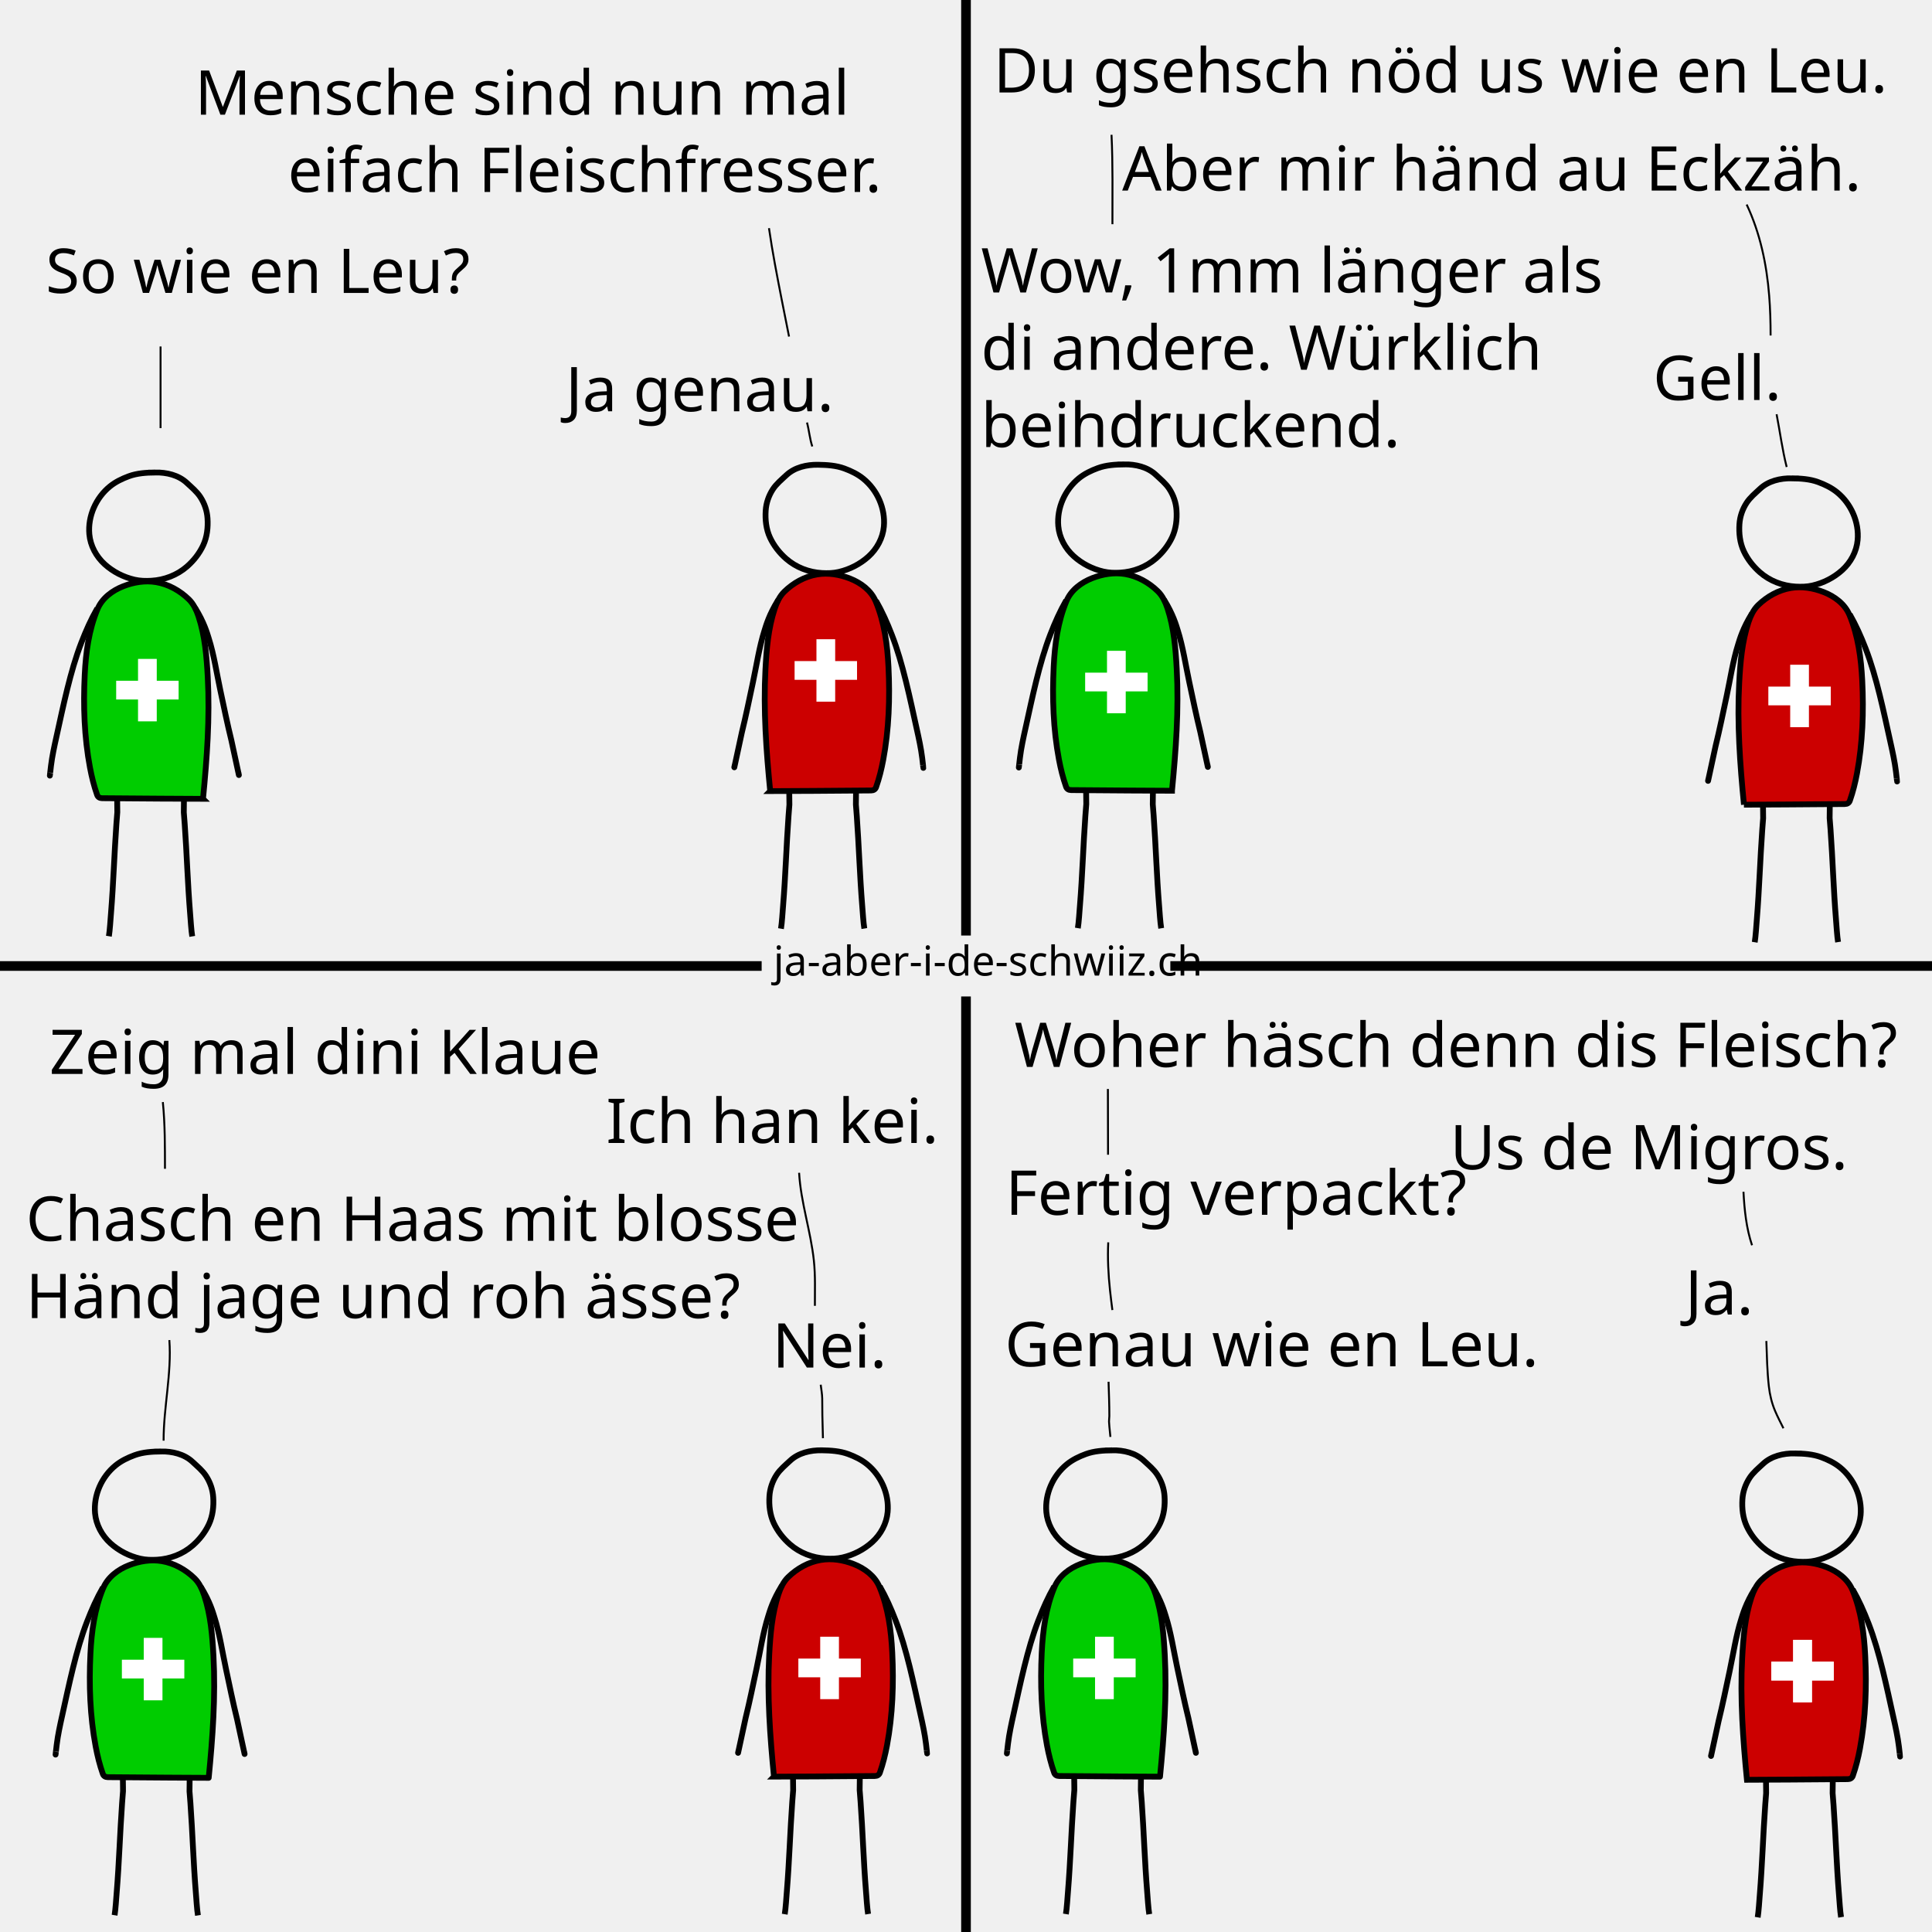
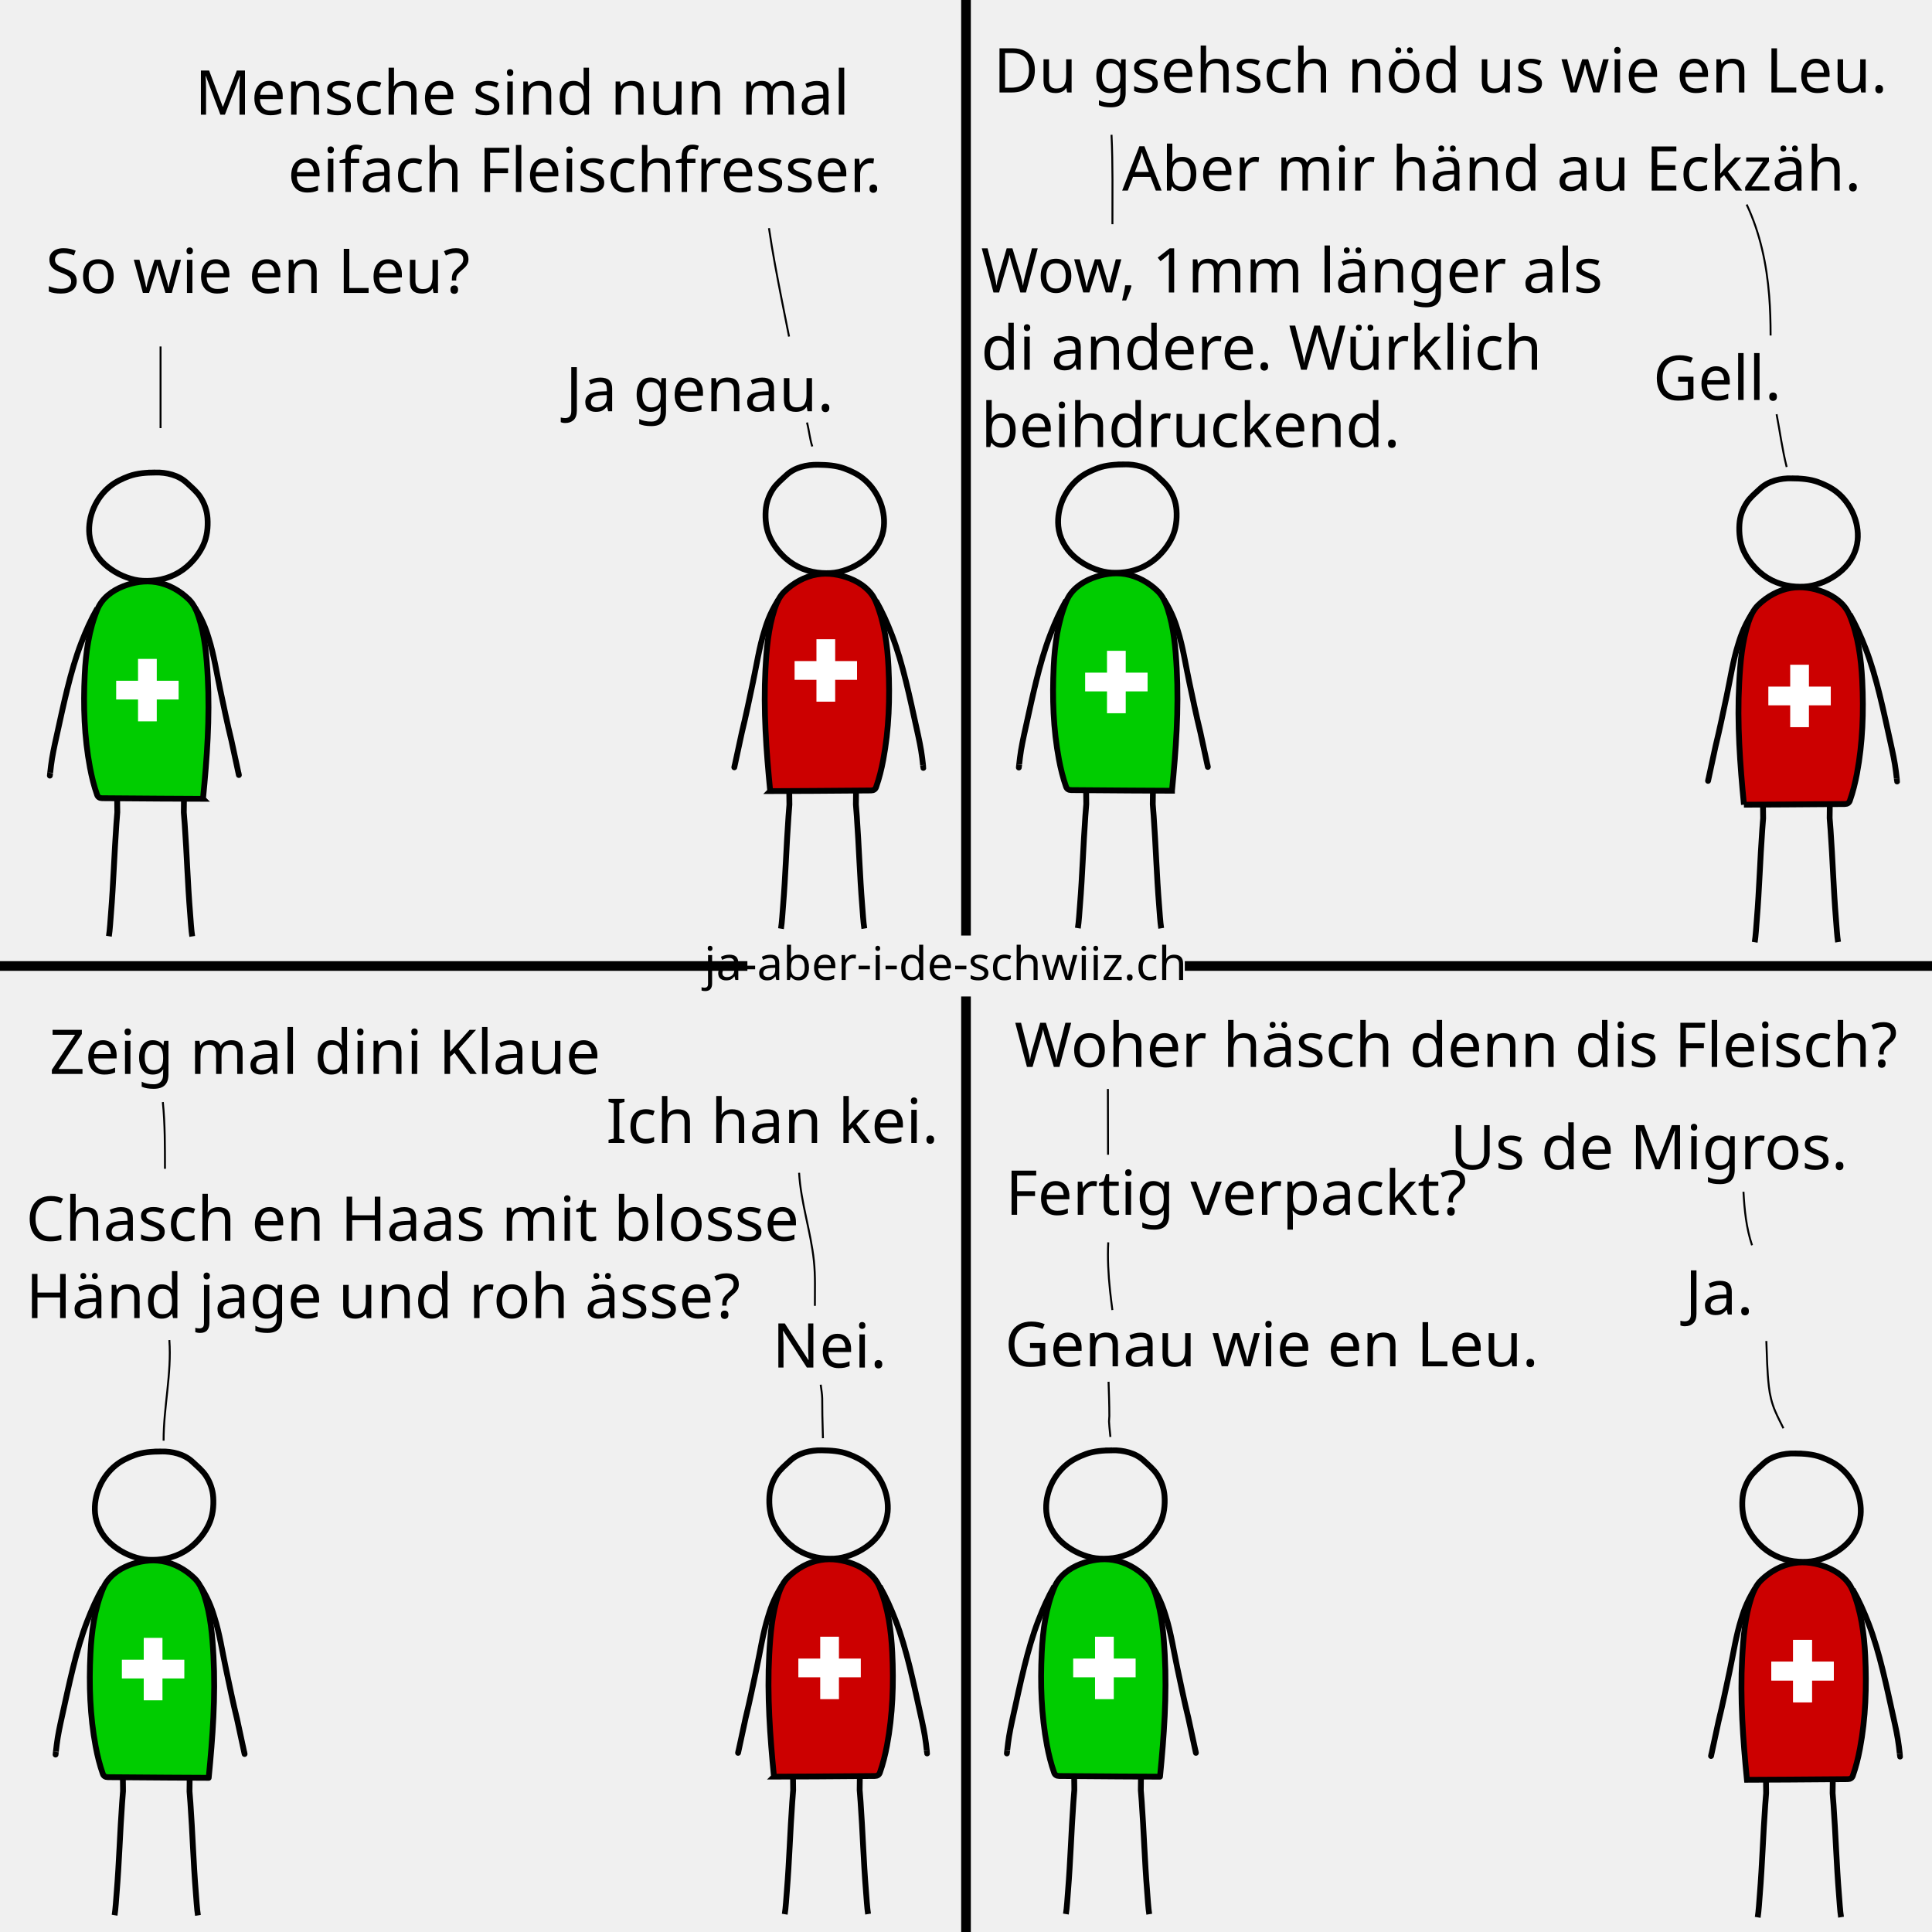
<svg xmlns="http://www.w3.org/2000/svg" width="1e3" height="1e3" version="1.1" viewBox="0 0 1e3 1e3" id="svg90">
  <g transform="matrix(-1,0,0,1,1195.53,516.723)" id="g44-9-8">
    <g stroke="#000000" stroke-width="3" id="g40-4-3">
      <path d="m 266.56,235.57 c -4.601,0.072 -9.322,0.347 -13.651,1.946 -3.473,1.283 -6.865,2.905 -9.761,5.258 -7.249,5.891 -11.497,15.402 -10.66,24.778 0.532,5.956 3.554,11.535 7.973,15.533 4.34,3.928 9.74,6.66 15.405,7.97 2.842,0.657 5.796,0.714 8.696,0.551 6.747,-0.378 13.394,-2.919 18.5,-7.382 3.469,-3.032 6.385,-6.75 8.338,-10.918 2.038,-4.348 2.569,-9.278 2.257,-14.033 -0.256,-3.909 -1.56,-7.712 -3.7,-10.998 -1.845,-2.833 -4.5,-4.981 -6.957,-7.289 -4.372,-4.107 -10.598,-5.519 -16.442,-5.417 z" fill="none" id="path26-9-2" />
      <path d="m 291.32,404.5 c 2.051,-20.927 3.583,-41.997 2.461,-63.015 -0.564,-10.562 -1.449,-21.267 -4.773,-31.368 -1.074,-3.263 -2.539,-6.476 -5.046,-8.916 -4.619,-4.494 -10.554,-7.806 -16.91,-8.869 -5.706,-0.955 -11.635,0.028 -16.978,2.115 -5.64,2.203 -10.984,6.125 -13.379,11.887 -4.462,10.733 -6.031,22.425 -6.596,33.949 -0.787,16.048 -0.252,32.255 2.723,48.046 0.9,4.776 2.067,9.513 3.694,14.126 0.392,1.111 1.328,1.694 2.555,1.702 17.417,0.115 46.349,0.38 52.25,0.344 3.3e-4,0 -6e-4,-8e-4 -6e-4,-8e-4 z" fill="#cc0000" id="path28-2-0" />
      <g fill="none" id="g38-5-6">
        <path d="m 246.89,404.7 c 0.091,9.775 0.24,3.927 -0.391,12.763 -1.101,15.421 -1.549,30.884 -2.8,46.299 -0.247,3.044 -0.592,8.838 -1.094,11.85" id="path30-40-2" />
        <path d="m 236.58,305.95 c -3.223,5.62 -5.771,11.352 -8.245,17.734 -5.722,14.756 -9.396,33.026 -12.83,48.483 -1.109,4.992 -2.251,10.168 -2.865,15.238 -0.164,1.353 -0.919,7.929 -0.404,3.647" id="path32-0-3" />
        <path d="m 287.2,305.6 c 4.757,7.588 6.343,13.436 7.085,15.778 2.725,8.605 4.097,18.002 5.983,26.828 1.949,9.12 3.528,16.931 5.742,25.994 0.279,1.143 5.133,23.973 3.647,16.735" id="path34-3-4" />
        <path d="m 281.46,404.78 c -0.091,9.775 -0.24,3.927 0.391,12.763 1.101,15.421 1.549,30.884 2.8,46.299 0.247,3.044 0.592,8.838 1.094,11.85" id="path36-2-5" />
      </g>
    </g>
    <path class="nostroke" d="m 257.69,332.06 h 9.696 v 11.312 h 11.312 v 9.696 h -11.312 v 11.312 H 257.69 v -11.312 h -11.312 v -9.696 h 11.312 z" fill="#ffffff" id="path42-1-8" />
  </g>
  <defs id="defs94">
    </defs>
  <style id="style2">text { 
    font-family:'MJ Handwriting';
}</style>
  <g transform="translate(-183.2922,515.7002)" id="g24">
    <g stroke="#000000" stroke-width="3" id="g20">
      <path d="m 266.56,235.57 c -4.601,0.072 -9.322,0.347 -13.651,1.946 -3.473,1.283 -6.865,2.905 -9.761,5.258 -7.249,5.891 -11.497,15.402 -10.66,24.778 0.532,5.956 3.554,11.535 7.973,15.533 4.34,3.928 9.74,6.66 15.405,7.97 2.842,0.657 5.796,0.714 8.696,0.551 6.747,-0.378 13.394,-2.919 18.5,-7.382 3.469,-3.032 6.385,-6.75 8.338,-10.918 2.038,-4.348 2.569,-9.278 2.257,-14.033 -0.256,-3.909 -1.56,-7.712 -3.7,-10.998 -1.845,-2.833 -4.5,-4.981 -6.957,-7.289 -4.372,-4.107 -10.598,-5.519 -16.442,-5.417 z" fill="none" id="path6" />
      <path d="m 291.32,404.5 c 2.051,-20.927 3.583,-41.997 2.461,-63.015 -0.564,-10.562 -1.449,-21.267 -4.773,-31.368 -1.074,-3.263 -2.539,-6.476 -5.046,-8.916 -4.619,-4.494 -10.554,-7.806 -16.91,-8.869 -5.706,-0.955 -11.635,0.028 -16.978,2.115 -5.64,2.203 -10.984,6.125 -13.379,11.887 -4.462,10.733 -6.031,22.425 -6.596,33.949 -0.787,16.048 -0.252,32.255 2.723,48.046 0.9,4.776 2.067,9.513 3.694,14.126 0.392,1.111 1.328,1.694 2.555,1.702 17.417,0.115 46.349,0.38 52.25,0.344 3.3e-4,0 -6e-4,-8e-4 -6e-4,-8e-4 z" fill="#00cc00" id="path8" />
      <g fill="none" id="g18">
        <path d="m 246.89,404.7 c 0.091,9.775 0.24,3.927 -0.391,12.763 -1.101,15.421 -1.549,30.884 -2.8,46.299 -0.247,3.044 -0.592,8.838 -1.094,11.85" id="path10" />
        <path d="m 236.58,305.95 c -3.223,5.62 -5.771,11.352 -8.245,17.734 -5.722,14.756 -9.396,33.026 -12.83,48.483 -1.109,4.992 -2.251,10.168 -2.865,15.238 -0.164,1.353 -0.919,7.929 -0.404,3.647" id="path12" />
        <path d="m 287.2,305.6 c 4.757,7.588 6.343,13.436 7.085,15.778 2.725,8.605 4.097,18.002 5.983,26.828 1.949,9.12 3.528,16.931 5.742,25.994 0.279,1.143 5.133,23.973 3.647,16.735" id="path14" />
        <path d="m 281.46,404.78 c -0.091,9.775 -0.24,3.927 0.391,12.763 1.101,15.421 1.549,30.884 2.8,46.299 0.247,3.044 0.592,8.838 1.094,11.85" id="path16" />
      </g>
    </g>
    <path class="nostroke" d="m 257.69,332.06 h 9.696 v 11.312 h 11.312 v 9.696 h -11.312 v 11.312 H 257.69 v -11.312 h -11.312 v -9.696 h 11.312 z" fill="#ffffff" id="path22" />
  </g>
  <g transform="matrix(-1,0,0,1,1195.53,516.723)" id="g44">
    <path class="nostroke" d="m 257.69,332.06 h 9.696 v 11.312 h 11.312 v 9.696 h -11.312 v 11.312 H 257.69 v -11.312 h -11.312 v -9.696 h 11.312 z" fill="#ffffff" id="path42" />
  </g>
-   <text xml:space="preserve" style="font-size:32px;line-height:1.25;font-family:'MJ Handwriting';-inkscape-font-specification:'MJ Handwriting';text-align:end;letter-spacing:0px;word-spacing:0px;text-anchor:end" x="481.299" y="59.349" id="text899">
+   <text xml:space="preserve" style="font-size:32px;line-height:1.25;font-family:'MJ Handwriting';text-align:end;letter-spacing:0px;word-spacing:0px;text-anchor:end" x="481.299" y="59.349" id="text899">
    <tspan x="481.299" y="59.349" style="font-size:32px;text-align:end;text-anchor:end" id="tspan951">Mensche sind nun mal</tspan>
    <tspan x="481.299" y="99.349" style="font-size:32px;text-align:end;text-anchor:end" id="tspan955" dy="0" dx="0" rotate="0 0">eifach Fleischfresser.</tspan>
  </text>
  <g transform="translate(-186.2462,8.986348)" id="g24-8">
    <g stroke="#000000" stroke-width="3" id="g20-8">
      <path d="m 266.56,235.57 c -4.601,0.072 -9.322,0.347 -13.651,1.946 -3.473,1.283 -6.865,2.905 -9.761,5.258 -7.249,5.891 -11.497,15.402 -10.66,24.778 0.532,5.956 3.554,11.535 7.973,15.533 4.34,3.928 9.74,6.66 15.405,7.97 2.842,0.657 5.796,0.714 8.696,0.551 6.747,-0.378 13.394,-2.919 18.5,-7.382 3.469,-3.032 6.385,-6.75 8.338,-10.918 2.038,-4.348 2.569,-9.278 2.257,-14.033 -0.256,-3.909 -1.56,-7.712 -3.7,-10.998 -1.845,-2.833 -4.5,-4.981 -6.957,-7.289 -4.372,-4.107 -10.598,-5.519 -16.442,-5.417 z" fill="none" id="path6-3" />
      <path d="m 291.32,404.5 c 2.051,-20.927 3.583,-41.997 2.461,-63.015 -0.564,-10.562 -1.449,-21.267 -4.773,-31.368 -1.074,-3.263 -2.539,-6.476 -5.046,-8.916 -4.619,-4.494 -10.554,-7.806 -16.91,-8.869 -5.706,-0.955 -11.635,0.028 -16.978,2.115 -5.64,2.203 -10.984,6.125 -13.379,11.887 -4.462,10.733 -6.031,22.425 -6.596,33.949 -0.787,16.048 -0.252,32.255 2.723,48.046 0.9,4.776 2.067,9.513 3.694,14.126 0.392,1.111 1.328,1.694 2.555,1.702 17.417,0.115 46.349,0.38 52.25,0.344 3.3e-4,0 -6e-4,-8e-4 -6e-4,-8e-4 z" fill="#00cc00" id="path8-7" />
      <g fill="none" id="g18-9">
        <path d="m 246.89,404.7 c 0.091,9.775 0.24,3.927 -0.391,12.763 -1.101,15.421 -1.549,30.884 -2.8,46.299 -0.247,3.044 -0.592,8.838 -1.094,11.85" id="path10-3" />
        <path d="m 236.58,305.95 c -3.223,5.62 -5.771,11.352 -8.245,17.734 -5.722,14.756 -9.396,33.026 -12.83,48.483 -1.109,4.992 -2.251,10.168 -2.865,15.238 -0.164,1.353 -0.919,7.929 -0.404,3.647" id="path12-7" />
        <path d="m 287.2,305.6 c 4.757,7.588 6.343,13.436 7.085,15.778 2.725,8.605 4.097,18.002 5.983,26.828 1.949,9.12 3.528,16.931 5.742,25.994 0.279,1.143 5.133,23.973 3.647,16.735" id="path14-3" />
        <path d="m 281.46,404.78 c -0.091,9.775 -0.24,3.927 0.391,12.763 1.101,15.421 1.549,30.884 2.8,46.299 0.247,3.044 0.592,8.838 1.094,11.85" id="path16-1" />
      </g>
    </g>
    <path class="nostroke" d="m 257.69,332.06 h 9.696 v 11.312 h 11.312 v 9.696 h -11.312 v 11.312 H 257.69 v -11.312 h -11.312 v -9.696 h 11.312 z" fill="#ffffff" id="path22-1" />
  </g>
  <g transform="matrix(-1,0,0,1,689.9776,-1.197854)" id="g44-8">
    <g stroke="#000000" stroke-width="3" id="g40-7" transform="translate(0,6.185567)">
      <path d="m 266.56,235.57 c -4.601,0.072 -9.322,0.347 -13.651,1.946 -3.473,1.283 -6.865,2.905 -9.761,5.258 -7.249,5.891 -11.497,15.402 -10.66,24.778 0.532,5.956 3.554,11.535 7.973,15.533 4.34,3.928 9.74,6.66 15.405,7.97 2.842,0.657 5.796,0.714 8.696,0.551 6.747,-0.378 13.394,-2.919 18.5,-7.382 3.469,-3.032 6.385,-6.75 8.338,-10.918 2.038,-4.348 2.569,-9.278 2.257,-14.033 -0.256,-3.909 -1.56,-7.712 -3.7,-10.998 -1.845,-2.833 -4.5,-4.981 -6.957,-7.289 -4.372,-4.107 -10.598,-5.519 -16.442,-5.417 z" fill="none" id="path26-0" />
      <path d="m 291.32,404.5 c 2.051,-20.927 3.583,-41.997 2.461,-63.015 -0.564,-10.562 -1.449,-21.267 -4.773,-31.368 -1.074,-3.263 -2.539,-6.476 -5.046,-8.916 -4.619,-4.494 -10.554,-7.806 -16.91,-8.869 -5.706,-0.955 -11.635,0.028 -16.978,2.115 -5.64,2.203 -10.984,6.125 -13.379,11.887 -4.462,10.733 -6.031,22.425 -6.596,33.949 -0.787,16.048 -0.252,32.255 2.723,48.046 0.9,4.776 2.067,9.513 3.694,14.126 0.392,1.111 1.328,1.694 2.555,1.702 17.417,0.115 46.349,0.38 52.25,0.344 3.3e-4,0 -6e-4,-8e-4 -6e-4,-8e-4 z" fill="#cc0000" id="path28-1" />
      <g fill="none" id="g38-6">
        <path d="m 246.89,404.7 c 0.091,9.775 0.24,3.927 -0.391,12.763 -1.101,15.421 -1.549,30.884 -2.8,46.299 -0.247,3.044 -0.592,8.838 -1.094,11.85" id="path30-4" />
        <path d="m 236.58,305.95 c -3.223,5.62 -5.771,11.352 -8.245,17.734 -5.722,14.756 -9.396,33.026 -12.83,48.483 -1.109,4.992 -2.251,10.168 -2.865,15.238 -0.164,1.353 -0.919,7.929 -0.404,3.647" id="path32-3" />
        <path d="m 287.2,305.6 c 4.757,7.588 6.343,13.436 7.085,15.778 2.725,8.605 4.097,18.002 5.983,26.828 1.949,9.12 3.528,16.931 5.742,25.994 0.279,1.143 5.133,23.973 3.647,16.735" id="path34-9" />
        <path d="m 281.46,404.78 c -0.091,9.775 -0.24,3.927 0.391,12.763 1.101,15.421 1.549,30.884 2.8,46.299 0.247,3.044 0.592,8.838 1.094,11.85" id="path36-7" />
      </g>
    </g>
    <path class="nostroke" d="m 257.69,332.06 h 9.696 v 11.312 h 11.312 v 9.696 h -11.312 v 11.312 H 257.69 v -11.312 h -11.312 v -9.696 h 11.312 z" fill="#ffffff" id="path42-0" />
  </g>
-   <text x="400.341" y="504.966" xml:space="preserve" id="text1087" style="font-size:21.333px" font-family="sans-serif">ja-aber-i-de-schwiiz.ch</text>
+   <text xml:space="preserve" style="font-size:24px;line-height:1.25;text-align:center;text-anchor:middle;" x="498.738" y="507.216" id="text1495">
+     <tspan id="tspan1493" x="498.738" y="507.216">ja-aber-i-de-schwiiz.ch</tspan>
+   </text>
  <g id="g1113">
    <g fill="none" stroke="#000000" stroke-width="5px" id="g1097">
-       <path d="M 0,500 H 394.23" id="path1089" />
-       <path d="M 605.77,500 H 1000" id="path1091" />
+       <path d="M 0,500 H 386.849" id="path1089" />
+       <path d="M 613.242,500 H 1000" id="path1091" />
      <path d="M 500,484.23 V 0" id="path1093" />
      <path d="M 500,515.77 V 1000" id="path1095" />
    </g>
  </g>
  <g transform="translate(309.1046,7.88521)" id="g24-8-5" />
  <g transform="matrix(-1,0,0,1,1193.988,12.00892)" id="g44-9">
    <g stroke="#000000" stroke-width="3" id="g40-4">
      <path d="m 266.56,235.57 c -4.601,0.072 -9.322,0.347 -13.651,1.946 -3.473,1.283 -6.865,2.905 -9.761,5.258 -7.249,5.891 -11.497,15.402 -10.66,24.778 0.532,5.956 3.554,11.535 7.973,15.533 4.34,3.928 9.74,6.66 15.405,7.97 2.842,0.657 5.796,0.714 8.696,0.551 6.747,-0.378 13.394,-2.919 18.5,-7.382 3.469,-3.032 6.385,-6.75 8.338,-10.918 2.038,-4.348 2.569,-9.278 2.257,-14.033 -0.256,-3.909 -1.56,-7.712 -3.7,-10.998 -1.845,-2.833 -4.5,-4.981 -6.957,-7.289 -4.372,-4.107 -10.598,-5.519 -16.442,-5.417 z" fill="none" id="path26-9" />
      <path d="m 291.32,404.5 c 2.051,-20.927 3.583,-41.997 2.461,-63.015 -0.564,-10.562 -1.449,-21.267 -4.773,-31.368 -1.074,-3.263 -2.539,-6.476 -5.046,-8.916 -4.619,-4.494 -10.554,-7.806 -16.91,-8.869 -5.706,-0.955 -11.635,0.028 -16.978,2.115 -5.64,2.203 -10.984,6.125 -13.379,11.887 -4.462,10.733 -6.031,22.425 -6.596,33.949 -0.787,16.048 -0.252,32.255 2.723,48.046 0.9,4.776 2.067,9.513 3.694,14.126 0.392,1.111 1.328,1.694 2.555,1.702 17.417,0.115 46.349,0.38 52.25,0.344 3.3e-4,0 -6e-4,-8e-4 -6e-4,-8e-4 z" fill="#cc0000" id="path28-2" />
      <g fill="none" id="g38-5">
        <path d="m 246.89,404.7 c 0.091,9.775 0.24,3.927 -0.391,12.763 -1.101,15.421 -1.549,30.884 -2.8,46.299 -0.247,3.044 -0.592,8.838 -1.094,11.85" id="path30-40" />
        <path d="m 236.58,305.95 c -3.223,5.62 -5.771,11.352 -8.245,17.734 -5.722,14.756 -9.396,33.026 -12.83,48.483 -1.109,4.992 -2.251,10.168 -2.865,15.238 -0.164,1.353 -0.919,7.929 -0.404,3.647" id="path32-0" />
        <path d="m 287.2,305.6 c 4.757,7.588 6.343,13.436 7.085,15.778 2.725,8.605 4.097,18.002 5.983,26.828 1.949,9.12 3.528,16.931 5.742,25.994 0.279,1.143 5.133,23.973 3.647,16.735" id="path34-3" />
        <path d="m 281.46,404.78 c -0.091,9.775 -0.24,3.927 0.391,12.763 1.101,15.421 1.549,30.884 2.8,46.299 0.247,3.044 0.592,8.838 1.094,11.85" id="path36-2" />
      </g>
    </g>
    <path class="nostroke" d="m 257.69,332.06 h 9.696 v 11.312 h 11.312 v 9.696 h -11.312 v 11.312 H 257.69 v -11.312 h -11.312 v -9.696 h 11.312 z" fill="#ffffff" id="path42-1" />
  </g>
  <g transform="translate(315.2902,4.792426)" id="g24-8-6">
    <g stroke="#000000" stroke-width="3" id="g20-8-2">
      <path d="m 266.56,235.57 c -4.601,0.072 -9.322,0.347 -13.651,1.946 -3.473,1.283 -6.865,2.905 -9.761,5.258 -7.249,5.891 -11.497,15.402 -10.66,24.778 0.532,5.956 3.554,11.535 7.973,15.533 4.34,3.928 9.74,6.66 15.405,7.97 2.842,0.657 5.796,0.714 8.696,0.551 6.747,-0.378 13.394,-2.919 18.5,-7.382 3.469,-3.032 6.385,-6.75 8.338,-10.918 2.038,-4.348 2.569,-9.278 2.257,-14.033 -0.256,-3.909 -1.56,-7.712 -3.7,-10.998 -1.845,-2.833 -4.5,-4.981 -6.957,-7.289 -4.372,-4.107 -10.598,-5.519 -16.442,-5.417 z" fill="none" id="path6-3-5" />
      <path d="m 291.32,404.5 c 2.051,-20.927 3.583,-41.997 2.461,-63.015 -0.564,-10.562 -1.449,-21.267 -4.773,-31.368 -1.074,-3.263 -2.539,-6.476 -5.046,-8.916 -4.619,-4.494 -10.554,-7.806 -16.91,-8.869 -5.706,-0.955 -11.635,0.028 -16.978,2.115 -5.64,2.203 -10.984,6.125 -13.379,11.887 -4.462,10.733 -6.031,22.425 -6.596,33.949 -0.787,16.048 -0.252,32.255 2.723,48.046 0.9,4.776 2.067,9.513 3.694,14.126 0.392,1.111 1.328,1.694 2.555,1.702 17.417,0.115 46.349,0.38 52.25,0.344 3.3e-4,0 -6e-4,-8e-4 -6e-4,-8e-4 z" fill="#00cc00" id="path8-7-7" />
      <g fill="none" id="g18-9-2">
        <path d="m 246.89,404.7 c 0.091,9.775 0.24,3.927 -0.391,12.763 -1.101,15.421 -1.549,30.884 -2.8,46.299 -0.247,3.044 -0.592,8.838 -1.094,11.85" id="path10-3-0" />
        <path d="m 236.58,305.95 c -3.223,5.62 -5.771,11.352 -8.245,17.734 -5.722,14.756 -9.396,33.026 -12.83,48.483 -1.109,4.992 -2.251,10.168 -2.865,15.238 -0.164,1.353 -0.919,7.929 -0.404,3.647" id="path12-7-1" />
        <path d="m 287.2,305.6 c 4.757,7.588 6.343,13.436 7.085,15.778 2.725,8.605 4.097,18.002 5.983,26.828 1.949,9.12 3.528,16.931 5.742,25.994 0.279,1.143 5.133,23.973 3.647,16.735" id="path14-3-3" />
        <path d="m 281.46,404.78 c -0.091,9.775 -0.24,3.927 0.391,12.763 1.101,15.421 1.549,30.884 2.8,46.299 0.247,3.044 0.592,8.838 1.094,11.85" id="path16-1-4" />
      </g>
    </g>
    <path class="nostroke" d="m 257.69,332.06 h 9.696 v 11.312 h 11.312 v 9.696 h -11.312 v 11.312 H 257.69 v -11.312 h -11.312 v -9.696 h 11.312 z" fill="#ffffff" id="path22-1-5" />
  </g>
  <g transform="matrix(-1,0,0,1,691.9263,515.1017)" id="g44-89">
    <g stroke="#000000" stroke-width="3" id="g40-0">
      <path d="m 266.56,235.57 c -4.601,0.072 -9.322,0.347 -13.651,1.946 -3.473,1.283 -6.865,2.905 -9.761,5.258 -7.249,5.891 -11.497,15.402 -10.66,24.778 0.532,5.956 3.554,11.535 7.973,15.533 4.34,3.928 9.74,6.66 15.405,7.97 2.842,0.657 5.796,0.714 8.696,0.551 6.747,-0.378 13.394,-2.919 18.5,-7.382 3.469,-3.032 6.385,-6.75 8.338,-10.918 2.038,-4.348 2.569,-9.278 2.257,-14.033 -0.256,-3.909 -1.56,-7.712 -3.7,-10.998 -1.845,-2.833 -4.5,-4.981 -6.957,-7.289 -4.372,-4.107 -10.598,-5.519 -16.442,-5.417 z" fill="none" id="path26-2" />
      <path d="m 291.32,404.5 c 2.051,-20.927 3.583,-41.997 2.461,-63.015 -0.564,-10.562 -1.449,-21.267 -4.773,-31.368 -1.074,-3.263 -2.539,-6.476 -5.046,-8.916 -4.619,-4.494 -10.554,-7.806 -16.91,-8.869 -5.706,-0.955 -11.635,0.028 -16.978,2.115 -5.64,2.203 -10.984,6.125 -13.379,11.887 -4.462,10.733 -6.031,22.425 -6.596,33.949 -0.787,16.048 -0.252,32.255 2.723,48.046 0.9,4.776 2.067,9.513 3.694,14.126 0.392,1.111 1.328,1.694 2.555,1.702 17.417,0.115 46.349,0.38 52.25,0.344 3.3e-4,0 -6e-4,-8e-4 -6e-4,-8e-4 z" fill="#cc0000" id="path28-9" />
      <g fill="none" id="g38-2">
        <path d="m 246.89,404.7 c 0.091,9.775 0.24,3.927 -0.391,12.763 -1.101,15.421 -1.549,30.884 -2.8,46.299 -0.247,3.044 -0.592,8.838 -1.094,11.85" id="path30-8" />
        <path d="m 236.58,305.95 c -3.223,5.62 -5.771,11.352 -8.245,17.734 -5.722,14.756 -9.396,33.026 -12.83,48.483 -1.109,4.992 -2.251,10.168 -2.865,15.238 -0.164,1.353 -0.919,7.929 -0.404,3.647" id="path32-8" />
        <path d="m 287.2,305.6 c 4.757,7.588 6.343,13.436 7.085,15.778 2.725,8.605 4.097,18.002 5.983,26.828 1.949,9.12 3.528,16.931 5.742,25.994 0.279,1.143 5.133,23.973 3.647,16.735" id="path34-90" />
        <path d="m 281.46,404.78 c -0.091,9.775 -0.24,3.927 0.391,12.763 1.101,15.421 1.549,30.884 2.8,46.299 0.247,3.044 0.592,8.838 1.094,11.85" id="path36-1" />
      </g>
    </g>
    <path class="nostroke" d="m 257.69,332.06 h 9.696 v 11.312 h 11.312 v 9.696 h -11.312 v 11.312 H 257.69 v -11.312 h -11.312 v -9.696 h 11.312 z" fill="#ffffff" id="path42-17" />
  </g>
  <g transform="translate(309.1046,515.1017)" id="g24-0">
    <g stroke="#000000" stroke-width="3" id="g20-86">
      <path d="m 266.56,235.57 c -4.601,0.072 -9.322,0.347 -13.651,1.946 -3.473,1.283 -6.865,2.905 -9.761,5.258 -7.249,5.891 -11.497,15.402 -10.66,24.778 0.532,5.956 3.554,11.535 7.973,15.533 4.34,3.928 9.74,6.66 15.405,7.97 2.842,0.657 5.796,0.714 8.696,0.551 6.747,-0.378 13.394,-2.919 18.5,-7.382 3.469,-3.032 6.385,-6.75 8.338,-10.918 2.038,-4.348 2.569,-9.278 2.257,-14.033 -0.256,-3.909 -1.56,-7.712 -3.7,-10.998 -1.845,-2.833 -4.5,-4.981 -6.957,-7.289 -4.372,-4.107 -10.598,-5.519 -16.442,-5.417 z" fill="none" id="path6-1" />
      <path d="m 291.32,404.5 c 2.051,-20.927 3.583,-41.997 2.461,-63.015 -0.564,-10.562 -1.449,-21.267 -4.773,-31.368 -1.074,-3.263 -2.539,-6.476 -5.046,-8.916 -4.619,-4.494 -10.554,-7.806 -16.91,-8.869 -5.706,-0.955 -11.635,0.028 -16.978,2.115 -5.64,2.203 -10.984,6.125 -13.379,11.887 -4.462,10.733 -6.031,22.425 -6.596,33.949 -0.787,16.048 -0.252,32.255 2.723,48.046 0.9,4.776 2.067,9.513 3.694,14.126 0.392,1.111 1.328,1.694 2.555,1.702 17.417,0.115 46.349,0.38 52.25,0.344 3.3e-4,0 -6e-4,-8e-4 -6e-4,-8e-4 z" fill="#00cc00" id="path8-6" />
      <g fill="none" id="g18-0">
        <path d="m 246.89,404.7 c 0.091,9.775 0.24,3.927 -0.391,12.763 -1.101,15.421 -1.549,30.884 -2.8,46.299 -0.247,3.044 -0.592,8.838 -1.094,11.85" id="path10-1" />
        <path d="m 236.58,305.95 c -3.223,5.62 -5.771,11.352 -8.245,17.734 -5.722,14.756 -9.396,33.026 -12.83,48.483 -1.109,4.992 -2.251,10.168 -2.865,15.238 -0.164,1.353 -0.919,7.929 -0.404,3.647" id="path12-5" />
        <path d="m 287.2,305.6 c 4.757,7.588 6.343,13.436 7.085,15.778 2.725,8.605 4.097,18.002 5.983,26.828 1.949,9.12 3.528,16.931 5.742,25.994 0.279,1.143 5.133,23.973 3.647,16.735" id="path14-1" />
        <path d="m 281.46,404.78 c -0.091,9.775 -0.24,3.927 0.391,12.763 1.101,15.421 1.549,30.884 2.8,46.299 0.247,3.044 0.592,8.838 1.094,11.85" id="path16-8" />
      </g>
    </g>
    <path class="nostroke" d="m 257.69,332.06 h 9.696 v 11.312 h 11.312 v 9.696 h -11.312 v 11.312 H 257.69 v -11.312 h -11.312 v -9.696 h 11.312 z" fill="#ffffff" id="path22-7" />
  </g>
-   <text xml:space="preserve" style="font-size:32px;line-height:1.25;font-family:'MJ Handwriting';-inkscape-font-specification:'MJ Handwriting';text-align:start;text-anchor:start" x="507.779" y="151.389" id="text899-3">
+   <text xml:space="preserve" style="font-size:32px;line-height:1.25;font-family:'MJ Handwriting';text-align:start;text-anchor:start" x="507.779" y="151.389" id="text899-3">
    <tspan x="507.779" y="151.389" style="font-size:32px;text-align:start;text-anchor:start" id="tspan1017">Wow, 1mm länger als</tspan>
    <tspan x="507.779" y="191.389" style="font-size:32px;text-align:start;text-anchor:start" id="tspan1596">di andere. Würklich</tspan>
    <tspan x="507.779" y="231.389" style="font-size:32px;text-align:start;text-anchor:start" id="tspan1021">beihdruckend.</tspan>
  </text>
-   <text xml:space="preserve" style="font-size:32px;line-height:1.25;font-family:'MJ Handwriting';-inkscape-font-specification:'MJ Handwriting';text-align:end;text-anchor:end" x="988.353" y="98.647" id="text899-7">
+   <text xml:space="preserve" style="font-size:32px;line-height:1.25;font-family:'MJ Handwriting';text-align:end;text-anchor:end" x="988.353" y="98.647" id="text899-7">
    <tspan x="988.353" y="98.647" style="font-size:32px;text-align:end;text-anchor:end" id="tspan1022">Aber mir händ au Eckzäh.</tspan>
  </text>
-   <text xml:space="preserve" style="font-size:32px;line-height:1.25;font-family:'MJ Handwriting';-inkscape-font-specification:'MJ Handwriting';text-align:start;letter-spacing:0px;word-spacing:0px;text-anchor:start" x="23.65" y="151.637" id="text899-5">
+   <text xml:space="preserve" style="font-size:32px;line-height:1.25;font-family:'MJ Handwriting';text-align:start;letter-spacing:0px;word-spacing:0px;text-anchor:start" x="23.65" y="151.637" id="text899-5">
    <tspan x="23.65" y="151.637" style="font-size:32px;text-align:start;text-anchor:start" id="tspan955-8">So wie en Leu?</tspan>
  </text>
-   <text xml:space="preserve" style="font-size:32px;line-height:1.25;font-family:'MJ Handwriting';-inkscape-font-specification:'MJ Handwriting';text-align:end;letter-spacing:0px;word-spacing:0px;text-anchor:end" x="456.53" y="212.871" id="text899-32">
+   <text xml:space="preserve" style="font-size:32px;line-height:1.25;font-family:'MJ Handwriting';text-align:end;letter-spacing:0px;word-spacing:0px;text-anchor:end" x="456.53" y="212.871" id="text899-32">
    <tspan x="456.53" y="212.871" style="font-size:32px;text-align:end;text-anchor:end" id="tspan955-0">Ja genau.</tspan>
  </text>
-   <text xml:space="preserve" style="font-size:32px;line-height:1.25;font-family:'MJ Handwriting';-inkscape-font-specification:'MJ Handwriting';text-align:end;letter-spacing:0px;word-spacing:0px;text-anchor:end;white-space:pre;inline-size:308.781" x="464.668" y="-125.374" id="text899-6-5" transform="translate(419.6037,55.85874)" />
-   <text xml:space="preserve" style="font-size:32px;line-height:1.25;font-family:'MJ Handwriting';-inkscape-font-specification:'MJ Handwriting';text-align:start;letter-spacing:0px;word-spacing:0px;text-anchor:start" x="25.63" y="555.878" id="text899-5-3">
+   <text xml:space="preserve" style="font-size:32px;line-height:1.25;font-family:'MJ Handwriting';text-align:end;letter-spacing:0px;word-spacing:0px;text-anchor:end;white-space:pre;inline-size:308.781" x="464.668" y="-125.374" id="text899-6-5" transform="translate(419.6037,55.85874)" />
+   <text xml:space="preserve" style="font-size:32px;line-height:1.25;font-family:'MJ Handwriting';text-align:start;letter-spacing:0px;word-spacing:0px;text-anchor:start" x="25.63" y="555.878" id="text899-5-3">
    <tspan x="25.63" y="555.878" style="font-size:32px;text-align:start;text-anchor:start" id="tspan955-8-9">Zeig mal dini Klaue</tspan>
  </text>
-   <text xml:space="preserve" style="font-size:32px;line-height:1.25;font-family:'MJ Handwriting';-inkscape-font-specification:'MJ Handwriting';text-align:start;letter-spacing:0px;word-spacing:0px;text-anchor:start" x="313.705" y="591.595" id="text899-5-3-5">
+   <text xml:space="preserve" style="font-size:32px;line-height:1.25;font-family:'MJ Handwriting';text-align:start;letter-spacing:0px;word-spacing:0px;text-anchor:start" x="313.705" y="591.595" id="text899-5-3-5">
    <tspan x="313.705" y="591.595" style="font-size:32px;text-align:start;text-anchor:start" id="tspan955-8-9-0">Ich han kei.</tspan>
  </text>
-   <text xml:space="preserve" style="font-size:32px;line-height:1.25;font-family:'MJ Handwriting';-inkscape-font-specification:'MJ Handwriting';text-align:start;letter-spacing:0px;word-spacing:0px;text-anchor:start" x="13.413" y="642.235" id="text899-5-3-5-4">
+   <text xml:space="preserve" style="font-size:32px;line-height:1.25;font-family:'MJ Handwriting';text-align:start;letter-spacing:0px;word-spacing:0px;text-anchor:start" x="13.413" y="642.235" id="text899-5-3-5-4">
    <tspan x="13.413" y="642.235" style="font-size:32px;text-align:start;text-anchor:start" id="tspan1191">Chasch en Haas mit blosse</tspan>
    <tspan x="13.413" y="682.235" style="font-size:32px;text-align:start;text-anchor:start" id="tspan1233">Händ jage und roh ässe?</tspan>
  </text>
-   <text xml:space="preserve" style="font-size:32px;line-height:1.25;font-family:'MJ Handwriting';-inkscape-font-specification:'MJ Handwriting';text-align:start;letter-spacing:0px;word-spacing:0px;text-anchor:start" x="399.771" y="707.843" id="text899-5-3-5-1">
+   <text xml:space="preserve" style="font-size:32px;line-height:1.25;font-family:'MJ Handwriting';text-align:start;letter-spacing:0px;word-spacing:0px;text-anchor:start" x="399.771" y="707.843" id="text899-5-3-5-1">
    <tspan x="399.771" y="707.843" style="font-size:32px;text-align:start;text-anchor:start" id="tspan955-8-9-0-1">Nei.</tspan>
  </text>
-   <text xml:space="preserve" style="font-size:32px;line-height:1.25;font-family:'MJ Handwriting';-inkscape-font-specification:'MJ Handwriting';text-align:start;text-anchor:start" x="514.236" y="47.86" id="text899-3-6">
+   <text xml:space="preserve" style="font-size:32px;line-height:1.25;font-family:'MJ Handwriting';text-align:start;text-anchor:start" x="514.236" y="47.86" id="text899-3-6">
    <tspan x="514.236" y="47.86" style="font-size:32px;text-align:start;text-anchor:start" id="tspan1021-2">Du gsehsch nöd us wie en Leu.</tspan>
  </text>
-   <text xml:space="preserve" style="font-size:32px;line-height:1.25;font-family:'MJ Handwriting';-inkscape-font-specification:'MJ Handwriting';text-align:end;text-anchor:end" x="946.998" y="207.053" id="text899-7-4">
+   <text xml:space="preserve" style="font-size:32px;line-height:1.25;font-family:'MJ Handwriting';text-align:end;text-anchor:end" x="946.998" y="207.053" id="text899-7-4">
    <tspan x="946.998" y="207.053" style="font-size:32px;text-align:end;text-anchor:end" id="tspan1022-6">Gell.</tspan>
  </text>
-   <text xml:space="preserve" style="font-size:32px;line-height:1.25;font-family:'MJ Handwriting';-inkscape-font-specification:'MJ Handwriting';text-align:start;letter-spacing:0px;word-spacing:0px;text-anchor:start" x="525.108" y="552.23" id="text899-5-3-6">
+   <text xml:space="preserve" style="font-size:32px;line-height:1.25;font-family:'MJ Handwriting';text-align:start;letter-spacing:0px;word-spacing:0px;text-anchor:start" x="525.108" y="552.23" id="text899-5-3-6">
    <tspan x="525.108" y="552.23" style="font-size:32px;text-align:start;text-anchor:start" id="tspan955-8-9-3">Woher häsch denn dis Fleisch?</tspan>
  </text>
-   <text xml:space="preserve" style="font-size:32px;line-height:1.25;font-family:'MJ Handwriting';-inkscape-font-specification:'MJ Handwriting';text-align:end;text-anchor:end" x="981.421" y="605.227" id="text899-7-7">
+   <text xml:space="preserve" style="font-size:32px;line-height:1.25;font-family:'MJ Handwriting';text-align:end;text-anchor:end" x="981.421" y="605.227" id="text899-7-7">
    <tspan x="981.421" y="605.227" style="font-size:32px;text-align:end;text-anchor:end" id="tspan1022-65">Us de Migros.</tspan>
  </text>
-   <text xml:space="preserve" style="font-size:32px;line-height:1.25;font-family:'MJ Handwriting';-inkscape-font-specification:'MJ Handwriting';text-align:start;letter-spacing:0px;word-spacing:0px;text-anchor:start" x="520.47" y="628.776" id="text899-5-3-6-5">
+   <text xml:space="preserve" style="font-size:32px;line-height:1.25;font-family:'MJ Handwriting';text-align:start;letter-spacing:0px;word-spacing:0px;text-anchor:start" x="520.47" y="628.776" id="text899-5-3-6-5">
    <tspan x="520.47" y="628.776" style="font-size:32px;text-align:start;text-anchor:start" id="tspan955-8-9-3-3">Fertig verpackt?</tspan>
  </text>
-   <text xml:space="preserve" style="font-size:32px;line-height:1.25;font-family:'MJ Handwriting';-inkscape-font-specification:'MJ Handwriting';text-align:end;text-anchor:end" x="932.496" y="680.386" id="text899-7-7-4">
+   <text xml:space="preserve" style="font-size:32px;line-height:1.25;font-family:'MJ Handwriting';text-align:end;text-anchor:end" x="932.496" y="680.386" id="text899-7-7-4">
    <tspan x="932.496" y="680.386" style="font-size:32px;text-align:end;text-anchor:end" id="tspan1022-65-8">Ja.</tspan>
  </text>
-   <text xml:space="preserve" style="font-size:32px;line-height:1.25;font-family:'MJ Handwriting';-inkscape-font-specification:'MJ Handwriting';text-align:start;letter-spacing:0px;word-spacing:0px;text-anchor:start" x="520.119" y="707.205" id="text899-5-3-6-5-2">
+   <text xml:space="preserve" style="font-size:32px;line-height:1.25;font-family:'MJ Handwriting';text-align:start;letter-spacing:0px;word-spacing:0px;text-anchor:start" x="520.119" y="707.205" id="text899-5-3-6-5-2">
    <tspan x="520.119" y="707.205" style="font-size:32px;text-align:start;text-anchor:start" id="tspan955-8-9-3-3-0">Genau wie en Leu.</tspan>
  </text>
  <path style="fill:none;stroke:#000000;stroke-width:1px;stroke-linecap:butt;stroke-linejoin:miter;stroke-opacity:1" d="m 398.021,118.094 c 1.792,12.397 4.181,24.698 6.584,36.987 1.247,6.378 2.523,12.75 3.799,19.122" id="path1422" />
  <path style="fill:none;stroke:#000000;stroke-width:1px;stroke-linecap:butt;stroke-linejoin:miter;stroke-opacity:1" d="m 83.103,179.328 c 0,14.094 0,28.187 0,42.281" id="path1426" />
  <path style="fill:none;stroke:#000000;stroke-width:1px;stroke-linecap:butt;stroke-linejoin:miter;stroke-opacity:1" d="m 417.703,218.693 c 1.089,4.091 1.402,8.362 2.734,12.393" id="path1442" />
  <path style="fill:none;stroke:#000000;stroke-width:1px;stroke-linecap:butt;stroke-linejoin:miter;stroke-opacity:1" d="m 904.068,105.862 c 6.971,14.756 10.365,30.956 11.653,47.16 0.546,6.864 0.739,13.751 0.739,20.635" id="path1506" />
  <path style="fill:none;stroke:#000000;stroke-width:1px;stroke-linecap:butt;stroke-linejoin:miter;stroke-opacity:1" d="m 575.322,69.772 c 0.736,15.419 0.434,30.86 0.469,46.289" id="path1526" />
  <path style="fill:none;stroke:#000000;stroke-width:1px;stroke-linecap:butt;stroke-linejoin:miter;stroke-opacity:1" d="m 84.282,570.429 c 1.155,11.472 1.084,23.018 1.109,34.534" id="path1530" />
  <path style="fill:none;stroke:#000000;stroke-width:1px;stroke-linecap:butt;stroke-linejoin:miter;stroke-opacity:1" d="m 87.654,693.618 c 1.256,17.438 -3.01,34.663 -2.975,52.069" id="path1542" />
  <path style="fill:none;stroke:#000000;stroke-width:1px;stroke-linecap:butt;stroke-linejoin:miter;stroke-opacity:1" d="m 413.612,607.031 c 0.895,15.418 6.028,30.19 7.65,45.501 0.823,7.762 0.505,15.58 0.525,23.369" id="path1558" />
  <path style="fill:none;stroke:#000000;stroke-width:1px;stroke-linecap:butt;stroke-linejoin:miter;stroke-opacity:1" d="m 424.795,716.717 c 0.275,2.369 0.746,4.727 0.783,7.114 0.044,2.915 0.025,5.832 0.074,8.747 0.066,3.946 0.176,7.892 0.3,11.837" id="path1562" />
  <path style="fill:none;stroke:#000000;stroke-width:1px;stroke-linecap:butt;stroke-linejoin:miter;stroke-opacity:1" d="m 573.443,563.651 c 0.026,11.34 0.051,22.68 0.077,34.021" id="path1566" />
  <path style="fill:none;stroke:#000000;stroke-width:1px;stroke-linecap:butt;stroke-linejoin:miter;stroke-opacity:1" d="m 573.623,643.032 c -0.39,8.309 0.034,16.637 0.922,24.903 0.364,3.386 0.789,6.766 1.219,10.144" id="path1570" />
  <path style="fill:none;stroke:#000000;stroke-width:1px;stroke-linecap:butt;stroke-linejoin:miter;stroke-opacity:1" d="m 573.786,715.197 c 0.195,5.923 0.414,11.848 0.407,17.776 -0.001,0.951 -0.195,1.896 -0.161,2.845 0.065,1.788 0.283,3.568 0.455,5.348 0.083,0.86 0.167,1.721 0.25,2.581" id="path1574" />
  <path style="fill:none;stroke:#000000;stroke-width:1px;stroke-linecap:butt;stroke-linejoin:miter;stroke-opacity:1" d="m 902.414,616.858 c 0.496,9.344 1.446,18.773 4.437,27.691" id="path1586" />
  <path style="fill:none;stroke:#000000;stroke-width:1px;stroke-linecap:butt;stroke-linejoin:miter;stroke-opacity:1" d="m 914.253,694.103 c 0.285,7.831 0.429,15.683 1.3,23.477 0.492,4.399 1.533,8.746 3.277,12.826 1.291,3.02 2.806,5.937 4.273,8.873" id="path1590" />
  <path style="fill:none;stroke:#000000;stroke-width:1px;stroke-linecap:butt;stroke-linejoin:miter;stroke-opacity:1" d="m 919.56,214.413 c 1.755,9.099 2.946,18.313 5.216,27.308" id="path1598" />
</svg>
